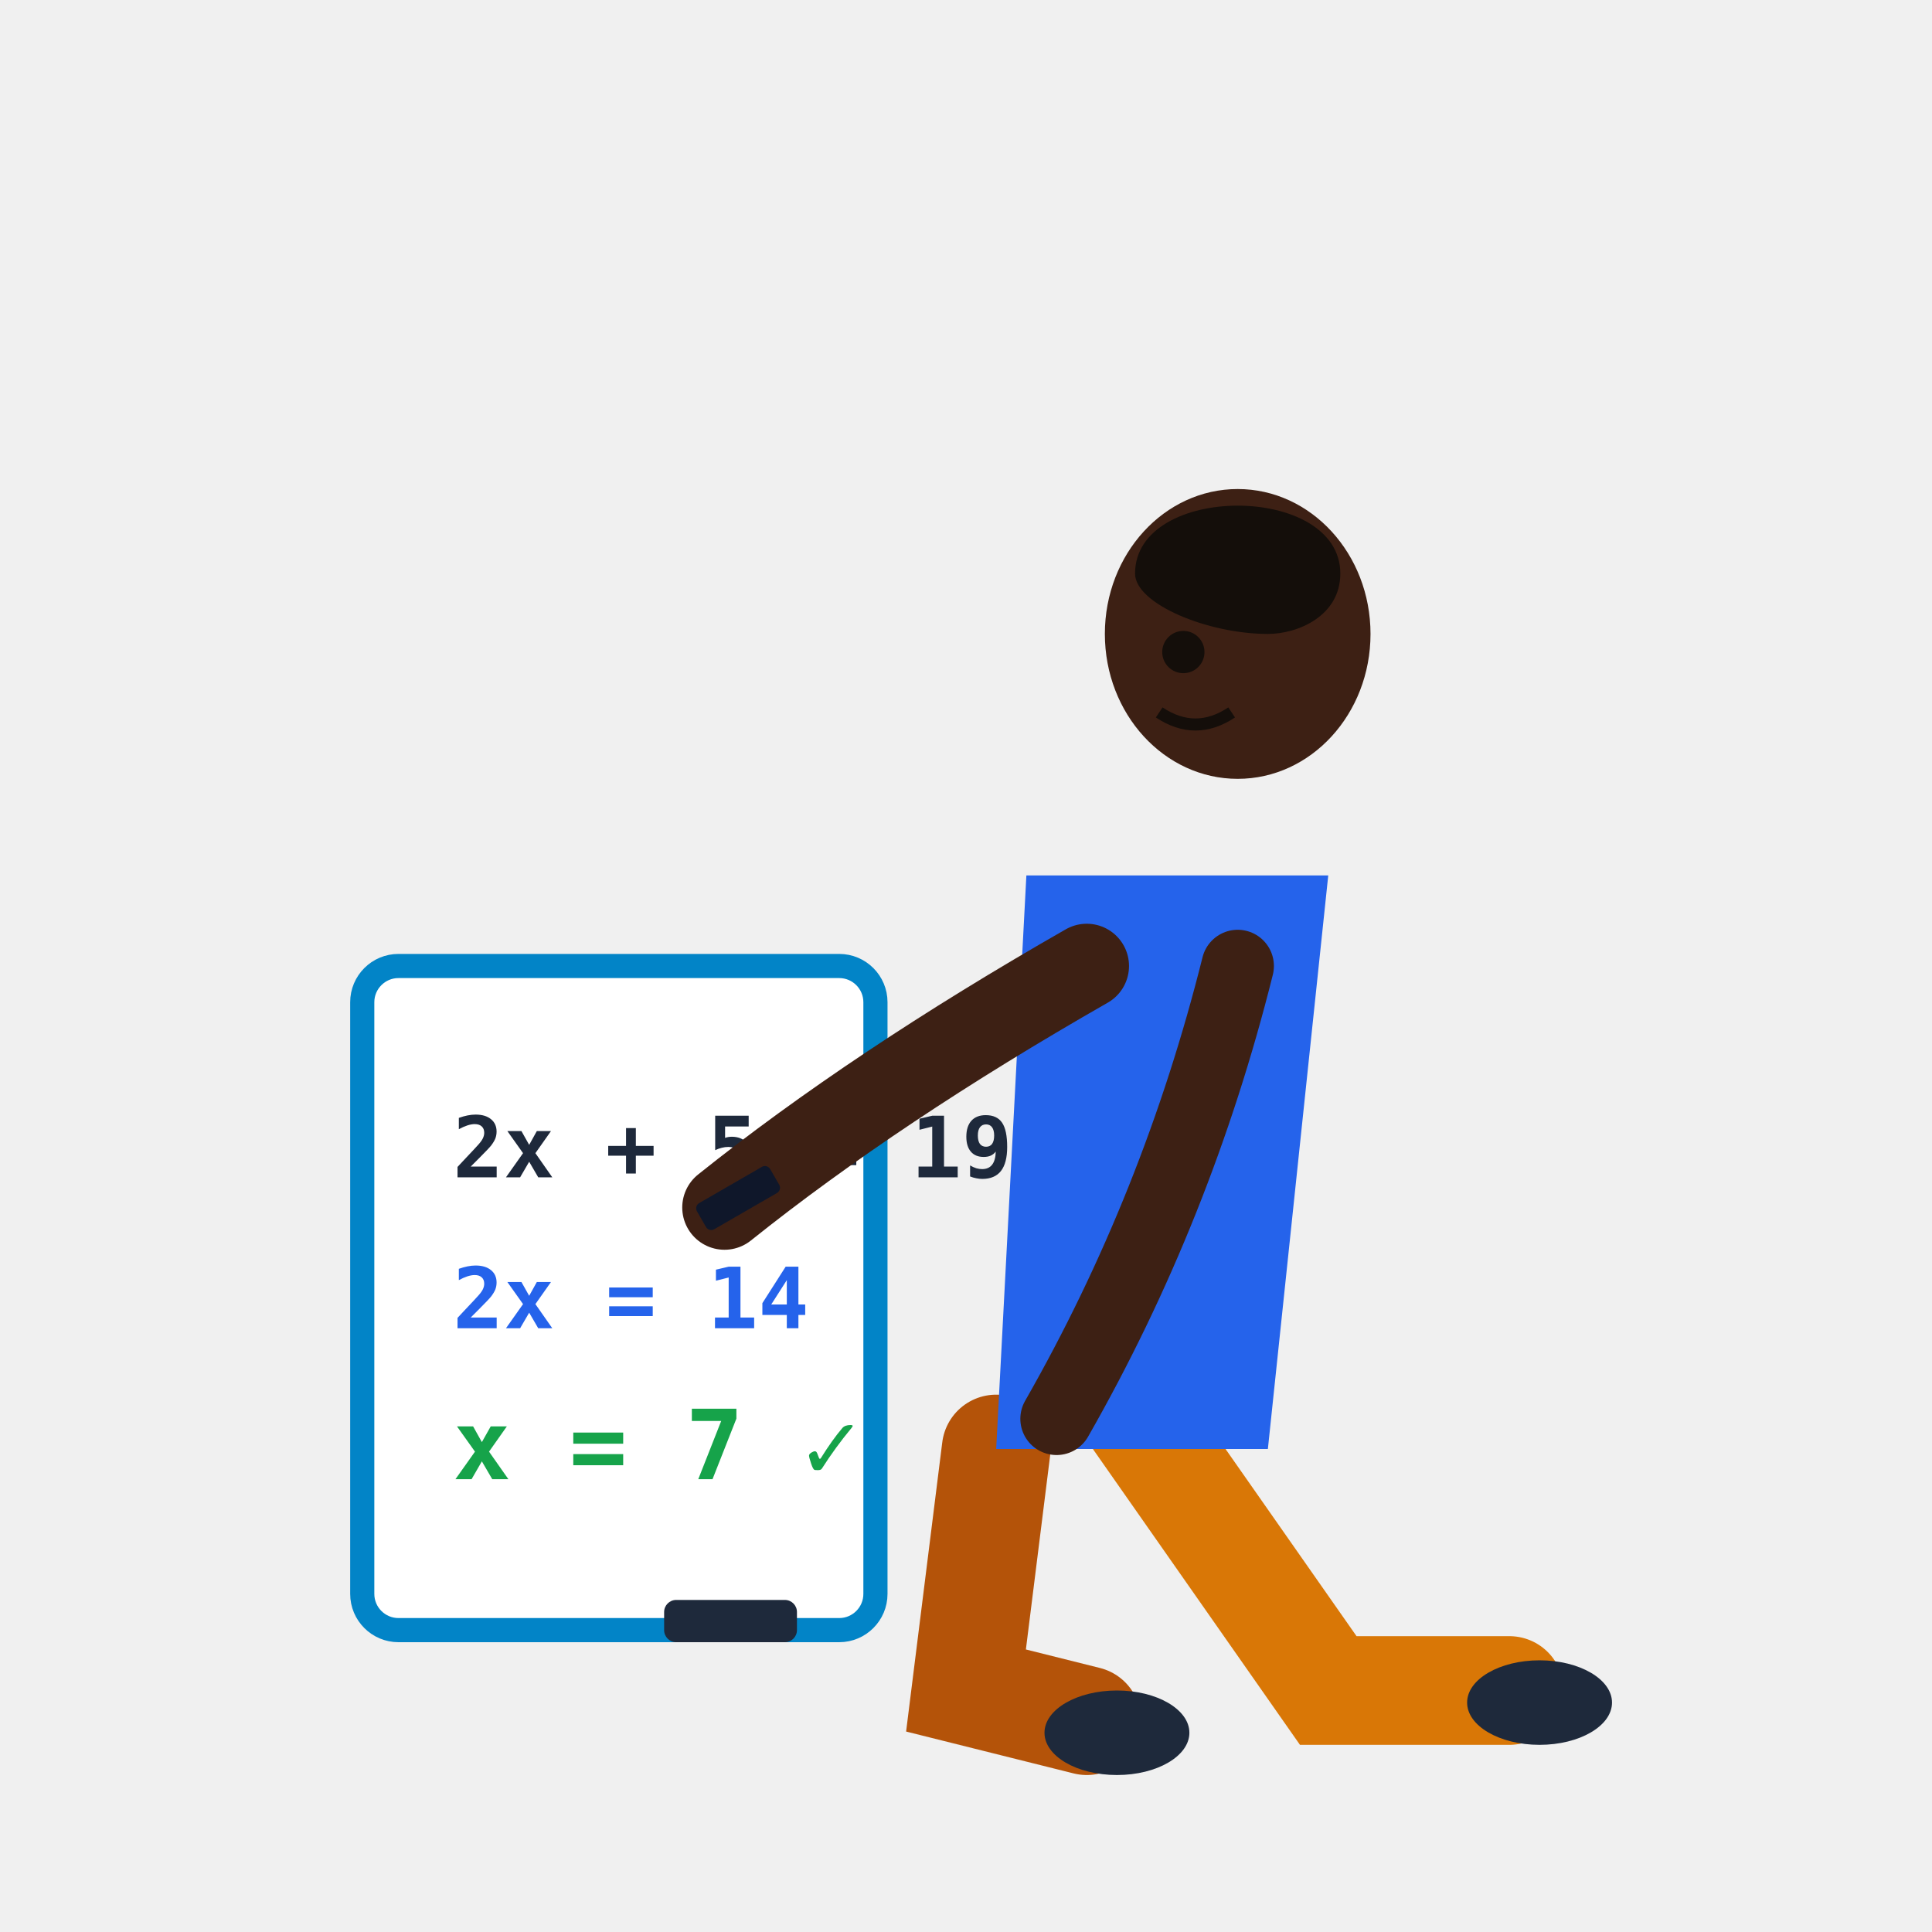
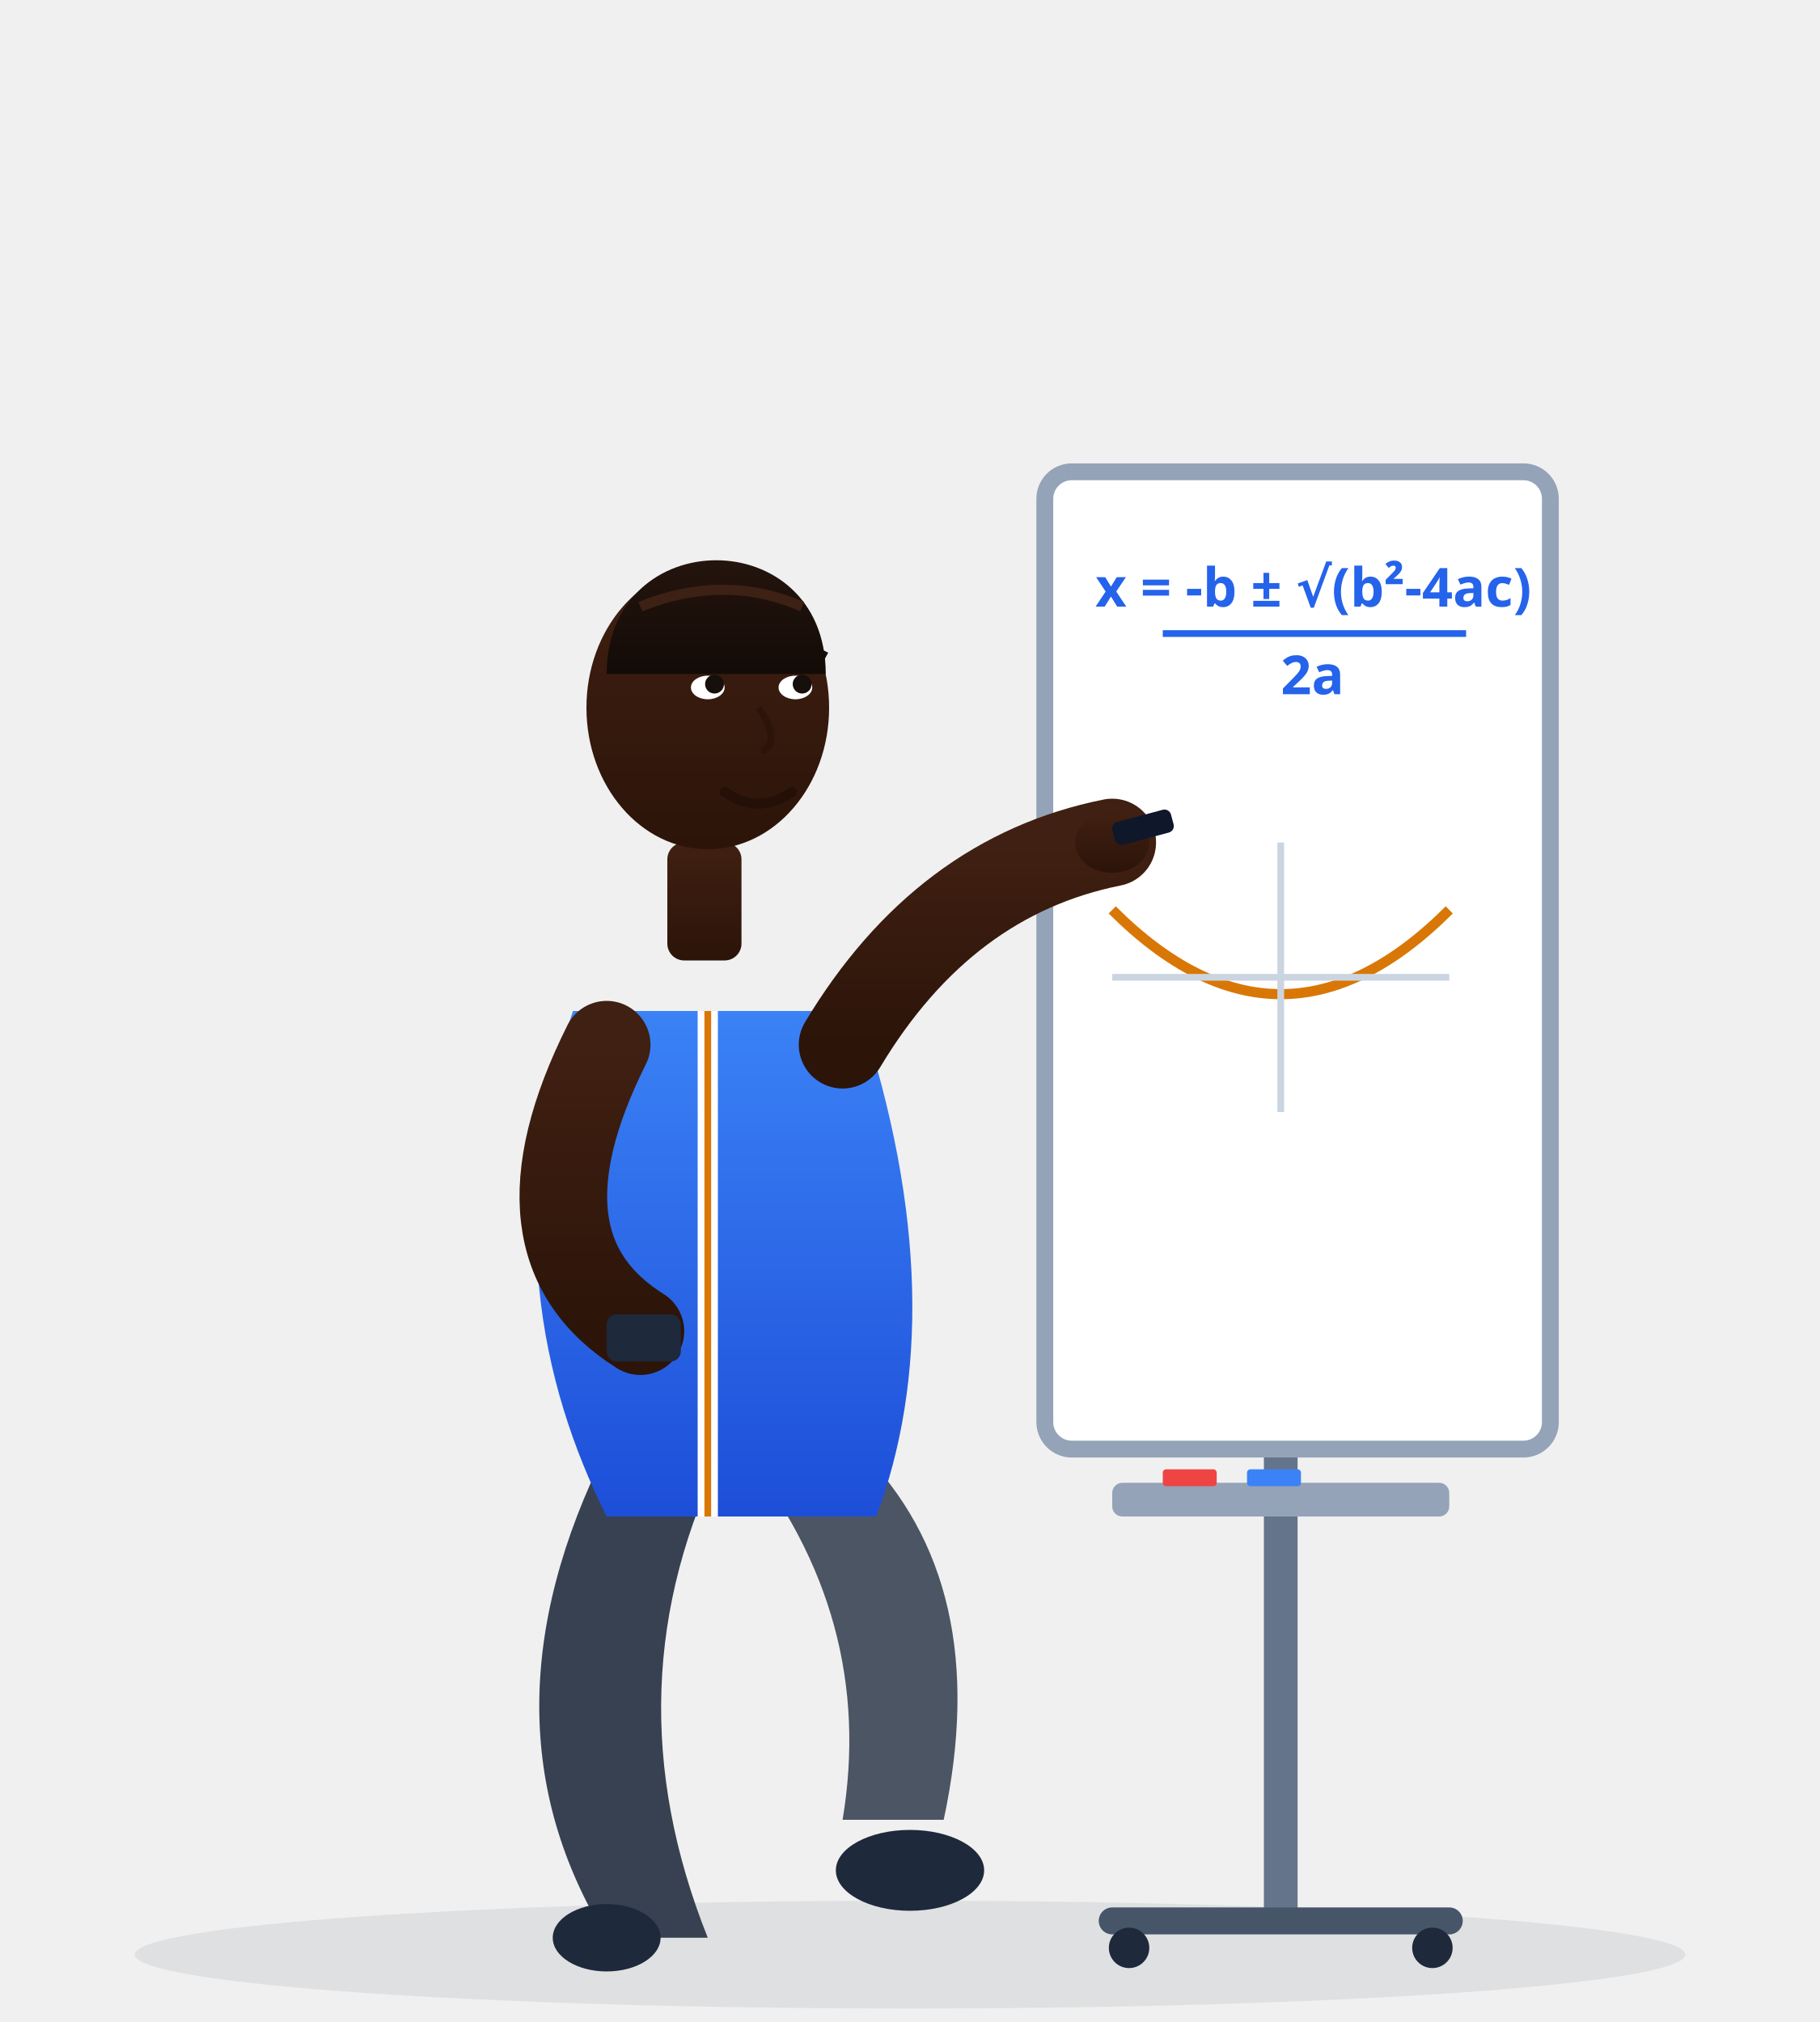
- <svg xmlns="http://www.w3.org/2000/svg" viewBox="0 0 320 320" fill="none">
-   <g class="character">
-     <rect x="60" y="160" width="85" height="110" rx="6" fill="#FFFFFF" stroke="#0284C7" stroke-width="4" />
-     <text x="75" y="195" font-family="monospace" font-size="14" font-weight="bold" fill="#1E293B">2x + 5 = 19</text>
-     <text x="75" y="220" font-family="monospace" font-size="14" font-weight="bold" fill="#2563EB">2x = 14</text>
-     <text x="75" y="245" font-family="monospace" font-size="16" font-weight="bold" fill="#16A34A">x = 7 ✓</text>
-     <rect x="110" y="265" width="22" height="7" rx="2" fill="#1E293B" />
-     <path d="M185 230 L220 280 L250 280" stroke="#D97706" stroke-width="18" stroke-linecap="round" />
-     <path d="M165 240 L160 280 L180 285" stroke="#B45309" stroke-width="18" stroke-linecap="round" />
-     <ellipse cx="255" cy="282" rx="12" ry="7" fill="#1E293B" />
-     <ellipse cx="185" cy="287" rx="12" ry="7" fill="#1E293B" />
-     <path d="M170 145 L220 145 L210 240 L165 240 Z" fill="#2563EB" />
-     <path d="M180 160 Q145 180 120 200" stroke="#3D2014" stroke-width="14" stroke-linecap="round" />
-     <rect x="115" y="196" width="14" height="5" rx="1" fill="#0F172A" transform="rotate(-30 122 198)" />
-     <path d="M205 160 Q195 200 175 235" stroke="#3D2014" stroke-width="12" stroke-linecap="round" />
-     <ellipse cx="205" cy="105" rx="22" ry="24" fill="#3D2014" />
-     <path d="M188 95 C188 80 222 80 222 95 C222 102 215 105 210 105 C200 105 188 100 188 95 Z" fill="#140E0A" />
-     <ellipse cx="196" cy="108" rx="3.5" ry="3.5" fill="#140E0A" />
-     <path d="M192 118 Q198 122 204 118" stroke="#140E0A" stroke-width="2" fill="none" />
+ <svg xmlns="http://www.w3.org/2000/svg" viewBox="0 0 540 600" width="540" height="600">
+   <defs>
+     <linearGradient id="skin-1" x1="0" y1="0" x2="0" y2="1">
+       <stop offset="0%" stop-color="#4E2B18" />
+       <stop offset="100%" stop-color="#361B0E" />
+     </linearGradient>
+     <linearGradient id="skin-2" x1="0" y1="0" x2="0" y2="1">
+       <stop offset="0%" stop-color="#5E351E" />
+       <stop offset="100%" stop-color="#422212" />
+     </linearGradient>
+     <linearGradient id="skin-3" x1="0" y1="0" x2="0" y2="1">
+       <stop offset="0%" stop-color="#703E22" />
+       <stop offset="100%" stop-color="#522B15" />
+     </linearGradient>
+     <linearGradient id="skin-4" x1="0" y1="0" x2="0" y2="1">
+       <stop offset="0%" stop-color="#402012" />
+       <stop offset="100%" stop-color="#2C1409" />
+     </linearGradient>
+     <linearGradient id="skin-5" x1="0" y1="0" x2="0" y2="1">
+       <stop offset="0%" stop-color="#64361C" />
+       <stop offset="100%" stop-color="#492512" />
+     </linearGradient>
+     <linearGradient id="skin-6" x1="0" y1="0" x2="0" y2="1">
+       <stop offset="0%" stop-color="#552C16" />
+       <stop offset="100%" stop-color="#3B1C0E" />
+     </linearGradient>
+     <linearGradient id="skin-7" x1="0" y1="0" x2="0" y2="1">
+       <stop offset="0%" stop-color="#7B4527" />
+       <stop offset="100%" stop-color="#5C3018" />
+     </linearGradient>
+     <linearGradient id="grad-amber" x1="0" y1="0" x2="0" y2="1">
+       <stop offset="0%" stop-color="#F59E0B" />
+       <stop offset="100%" stop-color="#D97706" />
+     </linearGradient>
+     <linearGradient id="grad-teal" x1="0" y1="0" x2="0" y2="1">
+       <stop offset="0%" stop-color="#0D9488" />
+       <stop offset="100%" stop-color="#0F766E" />
+     </linearGradient>
+     <linearGradient id="grad-coral" x1="0" y1="0" x2="0" y2="1">
+       <stop offset="0%" stop-color="#F43F5E" />
+       <stop offset="100%" stop-color="#E11D48" />
+     </linearGradient>
+     <linearGradient id="grad-indigo" x1="0" y1="0" x2="0" y2="1">
+       <stop offset="0%" stop-color="#6366F1" />
+       <stop offset="100%" stop-color="#4F46E5" />
+     </linearGradient>
+     <linearGradient id="grad-emerald" x1="0" y1="0" x2="0" y2="1">
+       <stop offset="0%" stop-color="#10B981" />
+       <stop offset="100%" stop-color="#059669" />
+     </linearGradient>
+     <linearGradient id="grad-purple" x1="0" y1="0" x2="0" y2="1">
+       <stop offset="0%" stop-color="#8B5CF6" />
+       <stop offset="100%" stop-color="#7C3AED" />
+     </linearGradient>
+     <linearGradient id="grad-blue" x1="0" y1="0" x2="0" y2="1">
+       <stop offset="0%" stop-color="#3B82F6" />
+       <stop offset="100%" stop-color="#1D4ED8" />
+     </linearGradient>
+     <linearGradient id="grad-orange" x1="0" y1="0" x2="0" y2="1">
+       <stop offset="0%" stop-color="#FB923C" />
+       <stop offset="100%" stop-color="#EA580C" />
+     </linearGradient>
+     <linearGradient id="grad-slate" x1="0" y1="0" x2="0" y2="1">
+       <stop offset="0%" stop-color="#475569" />
+       <stop offset="100%" stop-color="#1E293B" />
+     </linearGradient>
+     <linearGradient id="hair-dark" x1="0" y1="0" x2="0" y2="1">
+       <stop offset="0%" stop-color="#24140D" />
+       <stop offset="100%" stop-color="#130B07" />
+     </linearGradient>
+   </defs>
+   <g id="student-12-figure">
+     <ellipse cx="270" cy="580" rx="230" ry="16" fill="#1E293B" opacity="0.08" />
+     <line x1="380" y1="180" x2="380" y2="570" stroke="#64748B" stroke-width="10" />
+     <line x1="330" y1="570" x2="430" y2="570" stroke="#475569" stroke-width="8" stroke-linecap="round" />
+     <circle cx="335" cy="578" r="6" fill="#1E293B" />
+     <circle cx="425" cy="578" r="6" fill="#1E293B" />
+     <rect x="330" y="440" width="100" height="10" rx="3" fill="#94A3B8" />
+     <rect x="345" y="436" width="16" height="5" rx="1" fill="#EF4444" />
+     <rect x="370" y="436" width="16" height="5" rx="1" fill="#3B82F6" />
+     <rect x="310" y="140" width="150" height="290" rx="8" fill="#FFFFFF" stroke="#94A3B8" stroke-width="5" />
+     <text x="325" y="180" font-family="system-ui, sans-serif" font-size="16" font-weight="bold" fill="#2563EB">x = -b ± √(b²-4ac)</text>
+     <line x1="345" y1="188" x2="435" y2="188" stroke="#2563EB" stroke-width="2" />
+     <text x="380" y="206" font-family="system-ui, sans-serif" font-size="16" font-weight="bold" fill="#2563EB">2a</text>
+     <path d="M 330 270 Q 380 320 430 270" stroke="#D97706" stroke-width="3" fill="none" />
+     <line x1="330" y1="290" x2="430" y2="290" stroke="#CBD5E1" stroke-width="2" />
+     <line x1="380" y1="250" x2="380" y2="330" stroke="#CBD5E1" stroke-width="2" />
+     <g id="kneeling-legs">
+       <path d="M 180 430 Q 140 510 180 575 L 210 575 Q 180 500 215 430 Z" fill="#374151" />
+       <ellipse cx="180" cy="575" rx="16" ry="10" fill="#1E293B" />
+       <path d="M 220 430 Q 260 480 250 540 L 280 540 Q 295 470 255 430 Z" fill="#4B5563" />
+       <ellipse cx="270" cy="555" rx="22" ry="12" fill="#1E293B" />
+     </g>
+     <path d="M 170 300 C 150 360 160 410 180 450 L 260 450 C 275 410 275 360 255 300 Z" fill="url(#grad-blue)" />
+     <line x1="210" y1="300" x2="210" y2="450" stroke="#FFFFFF" stroke-width="6" />
+     <line x1="210" y1="300" x2="210" y2="450" stroke="#D97706" stroke-width="2" />
+     <path d="M 180 310 Q 150 370 190 395" stroke="url(#skin-4)" stroke-width="26" stroke-linecap="round" fill="none" />
+     <rect x="180" y="390" width="22" height="14" rx="3" fill="#1E293B" />
+     <path d="M 250 310 Q 280 260 330 250" stroke="url(#skin-4)" stroke-width="26" stroke-linecap="round" fill="none" />
+     <ellipse cx="330" cy="250" rx="11" ry="9" fill="url(#skin-4)" />
+     <rect x="330" y="242" width="18" height="7" rx="2" fill="#0F172A" transform="rotate(-15 339 245)" />
+     <rect x="198" y="250" width="22" height="35" rx="5" fill="url(#skin-4)" />
+     <ellipse cx="210" cy="210" rx="36" ry="42" fill="url(#skin-4)" />
+     <path d="M 200 195 Q 210 190 220 195" stroke="#170F0B" stroke-width="3" fill="none" />
+     <path d="M 226 195 Q 236 190 245 195" stroke="#170F0B" stroke-width="3" fill="none" />
+     <ellipse cx="210" cy="204" rx="5" ry="3.5" fill="#FFFFFF" />
+     <circle cx="212" cy="203" r="2.8" fill="#170F0B" />
+     <ellipse cx="236" cy="204" rx="5" ry="3.5" fill="#FFFFFF" />
+     <circle cx="238" cy="203" r="2.8" fill="#170F0B" />
+     <path d="M 225 210 Q 232 220 226 223" stroke="#2C1409" stroke-width="2" fill="none" />
+     <path d="M 215 235 Q 225 242 235 235" stroke="#241007" stroke-width="3" fill="none" stroke-linecap="round" />
+     <path d="M 180 200 C 180 155 245 155 245 200 Z" fill="url(#hair-dark)" />
+     <path d="M 190 180 Q 215 170 238 180" stroke="#3D2114" stroke-width="3" fill="none" />
  </g>
</svg>
